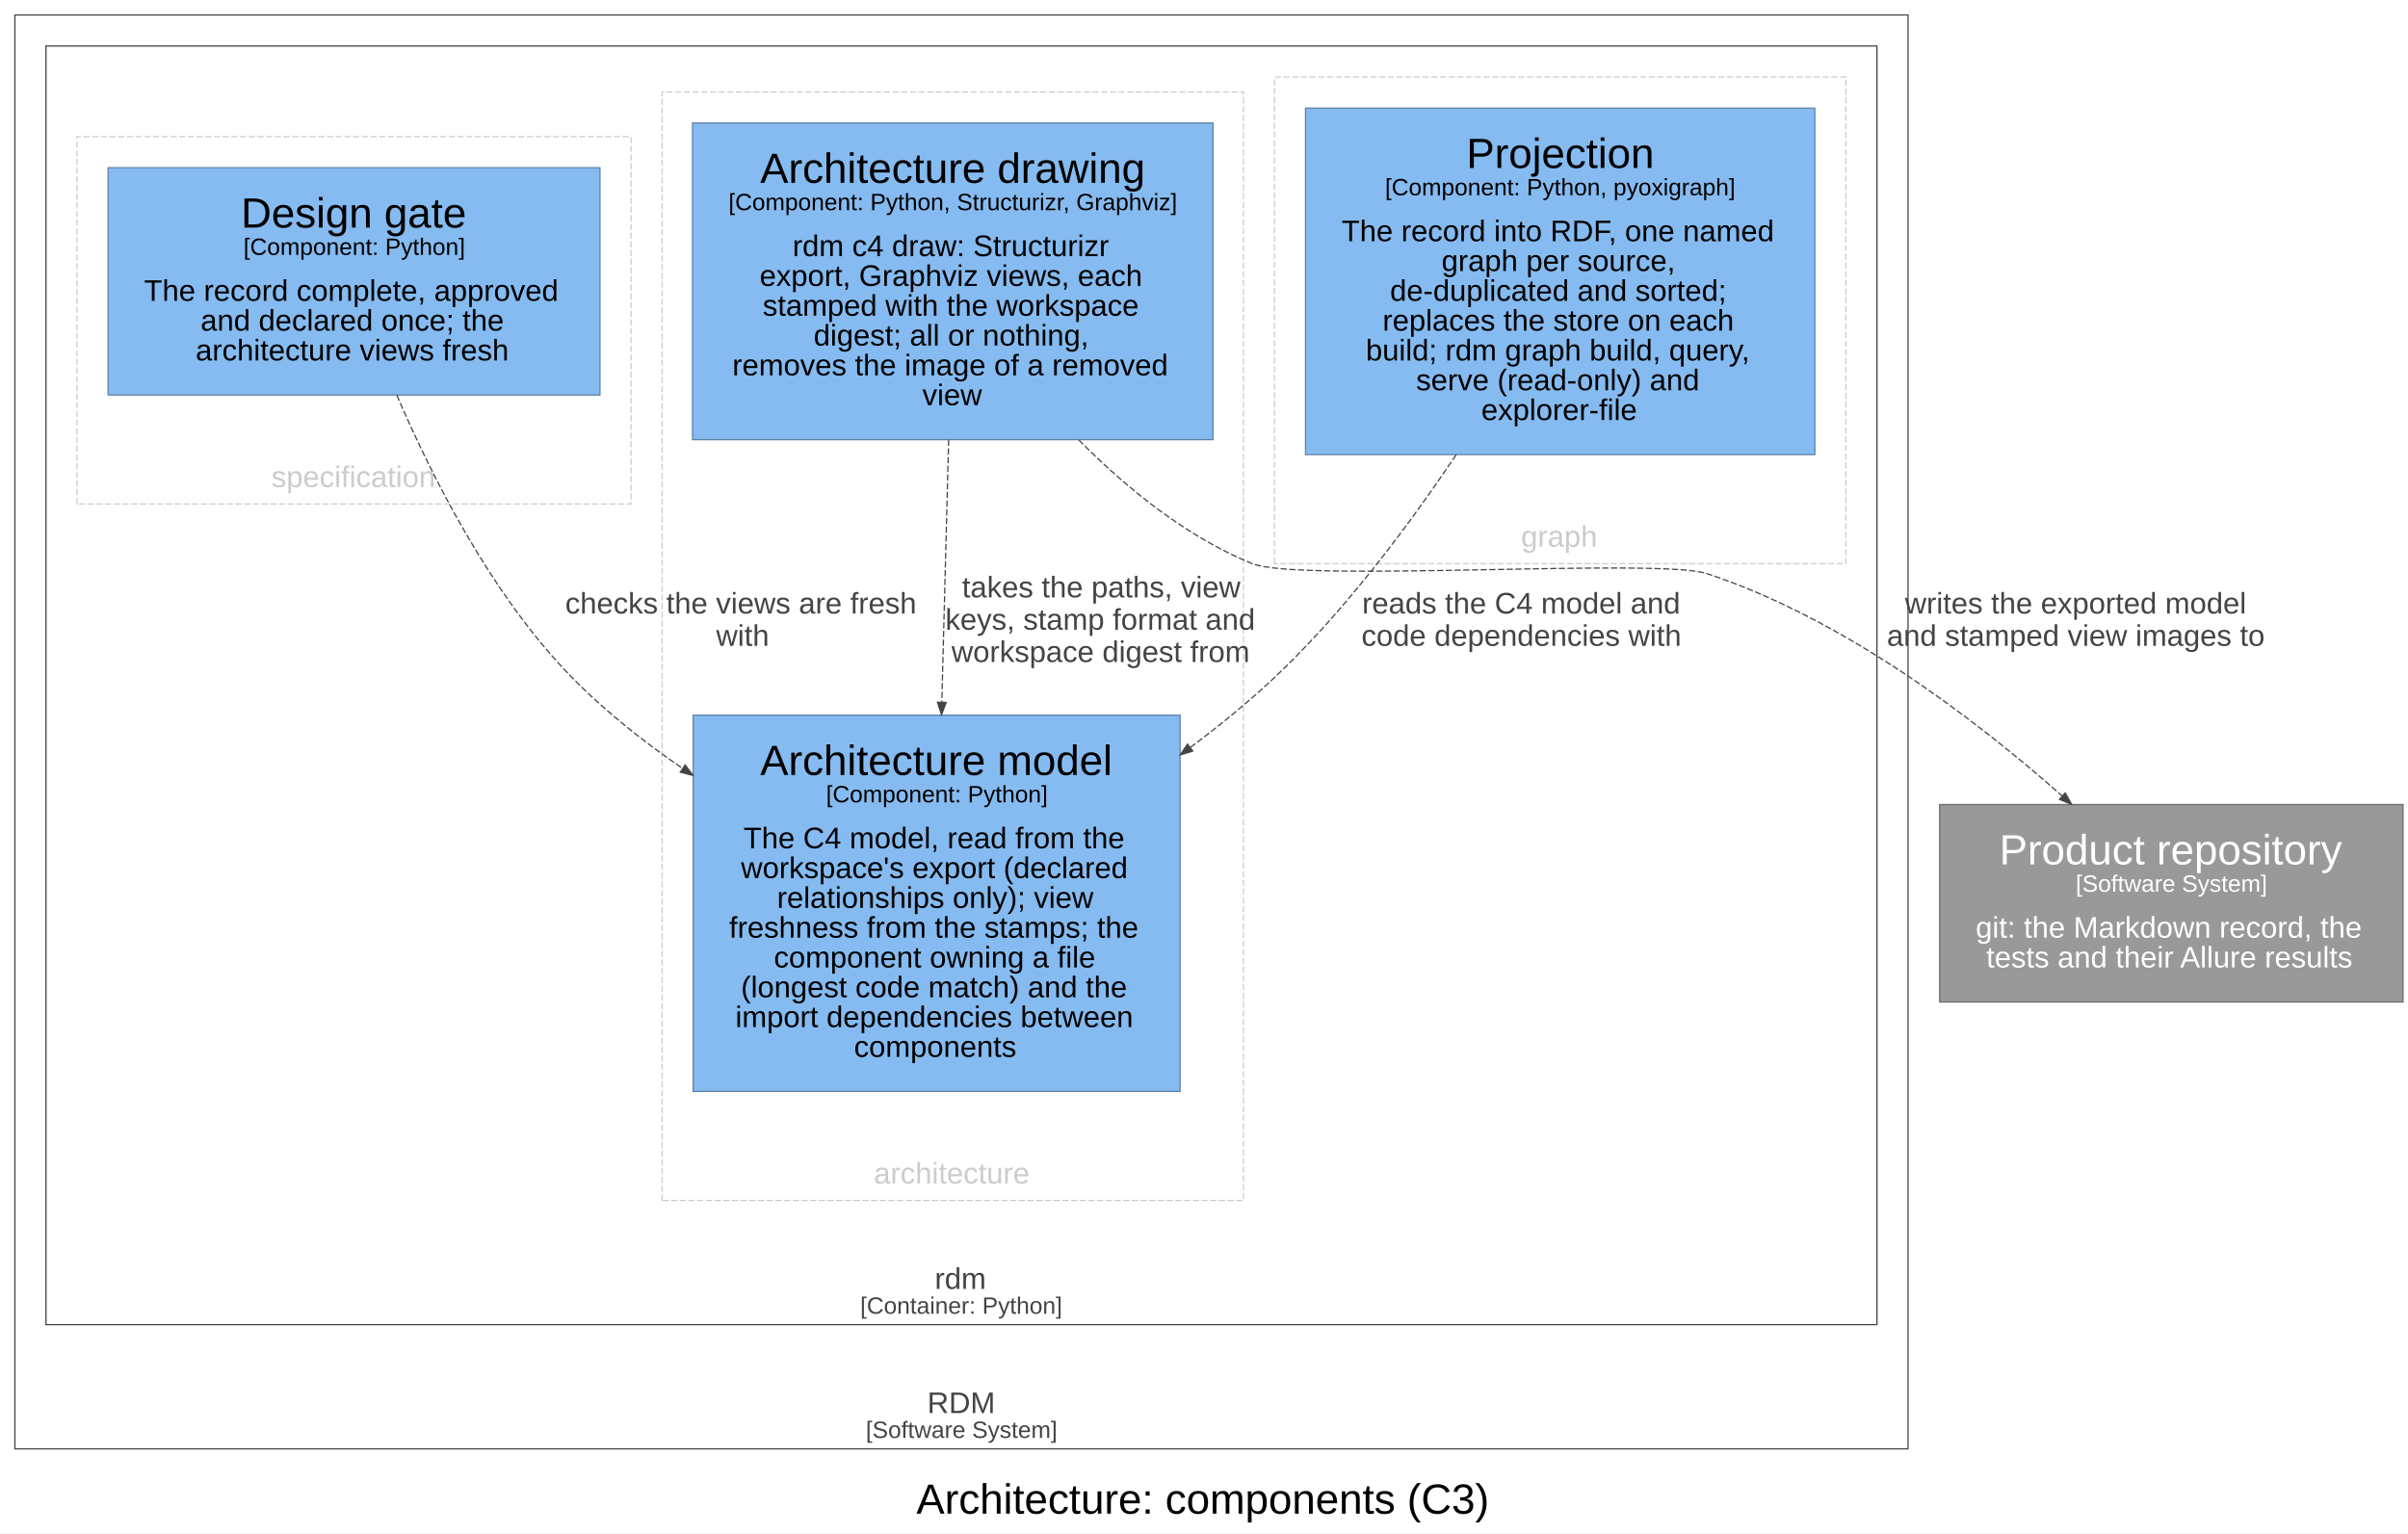
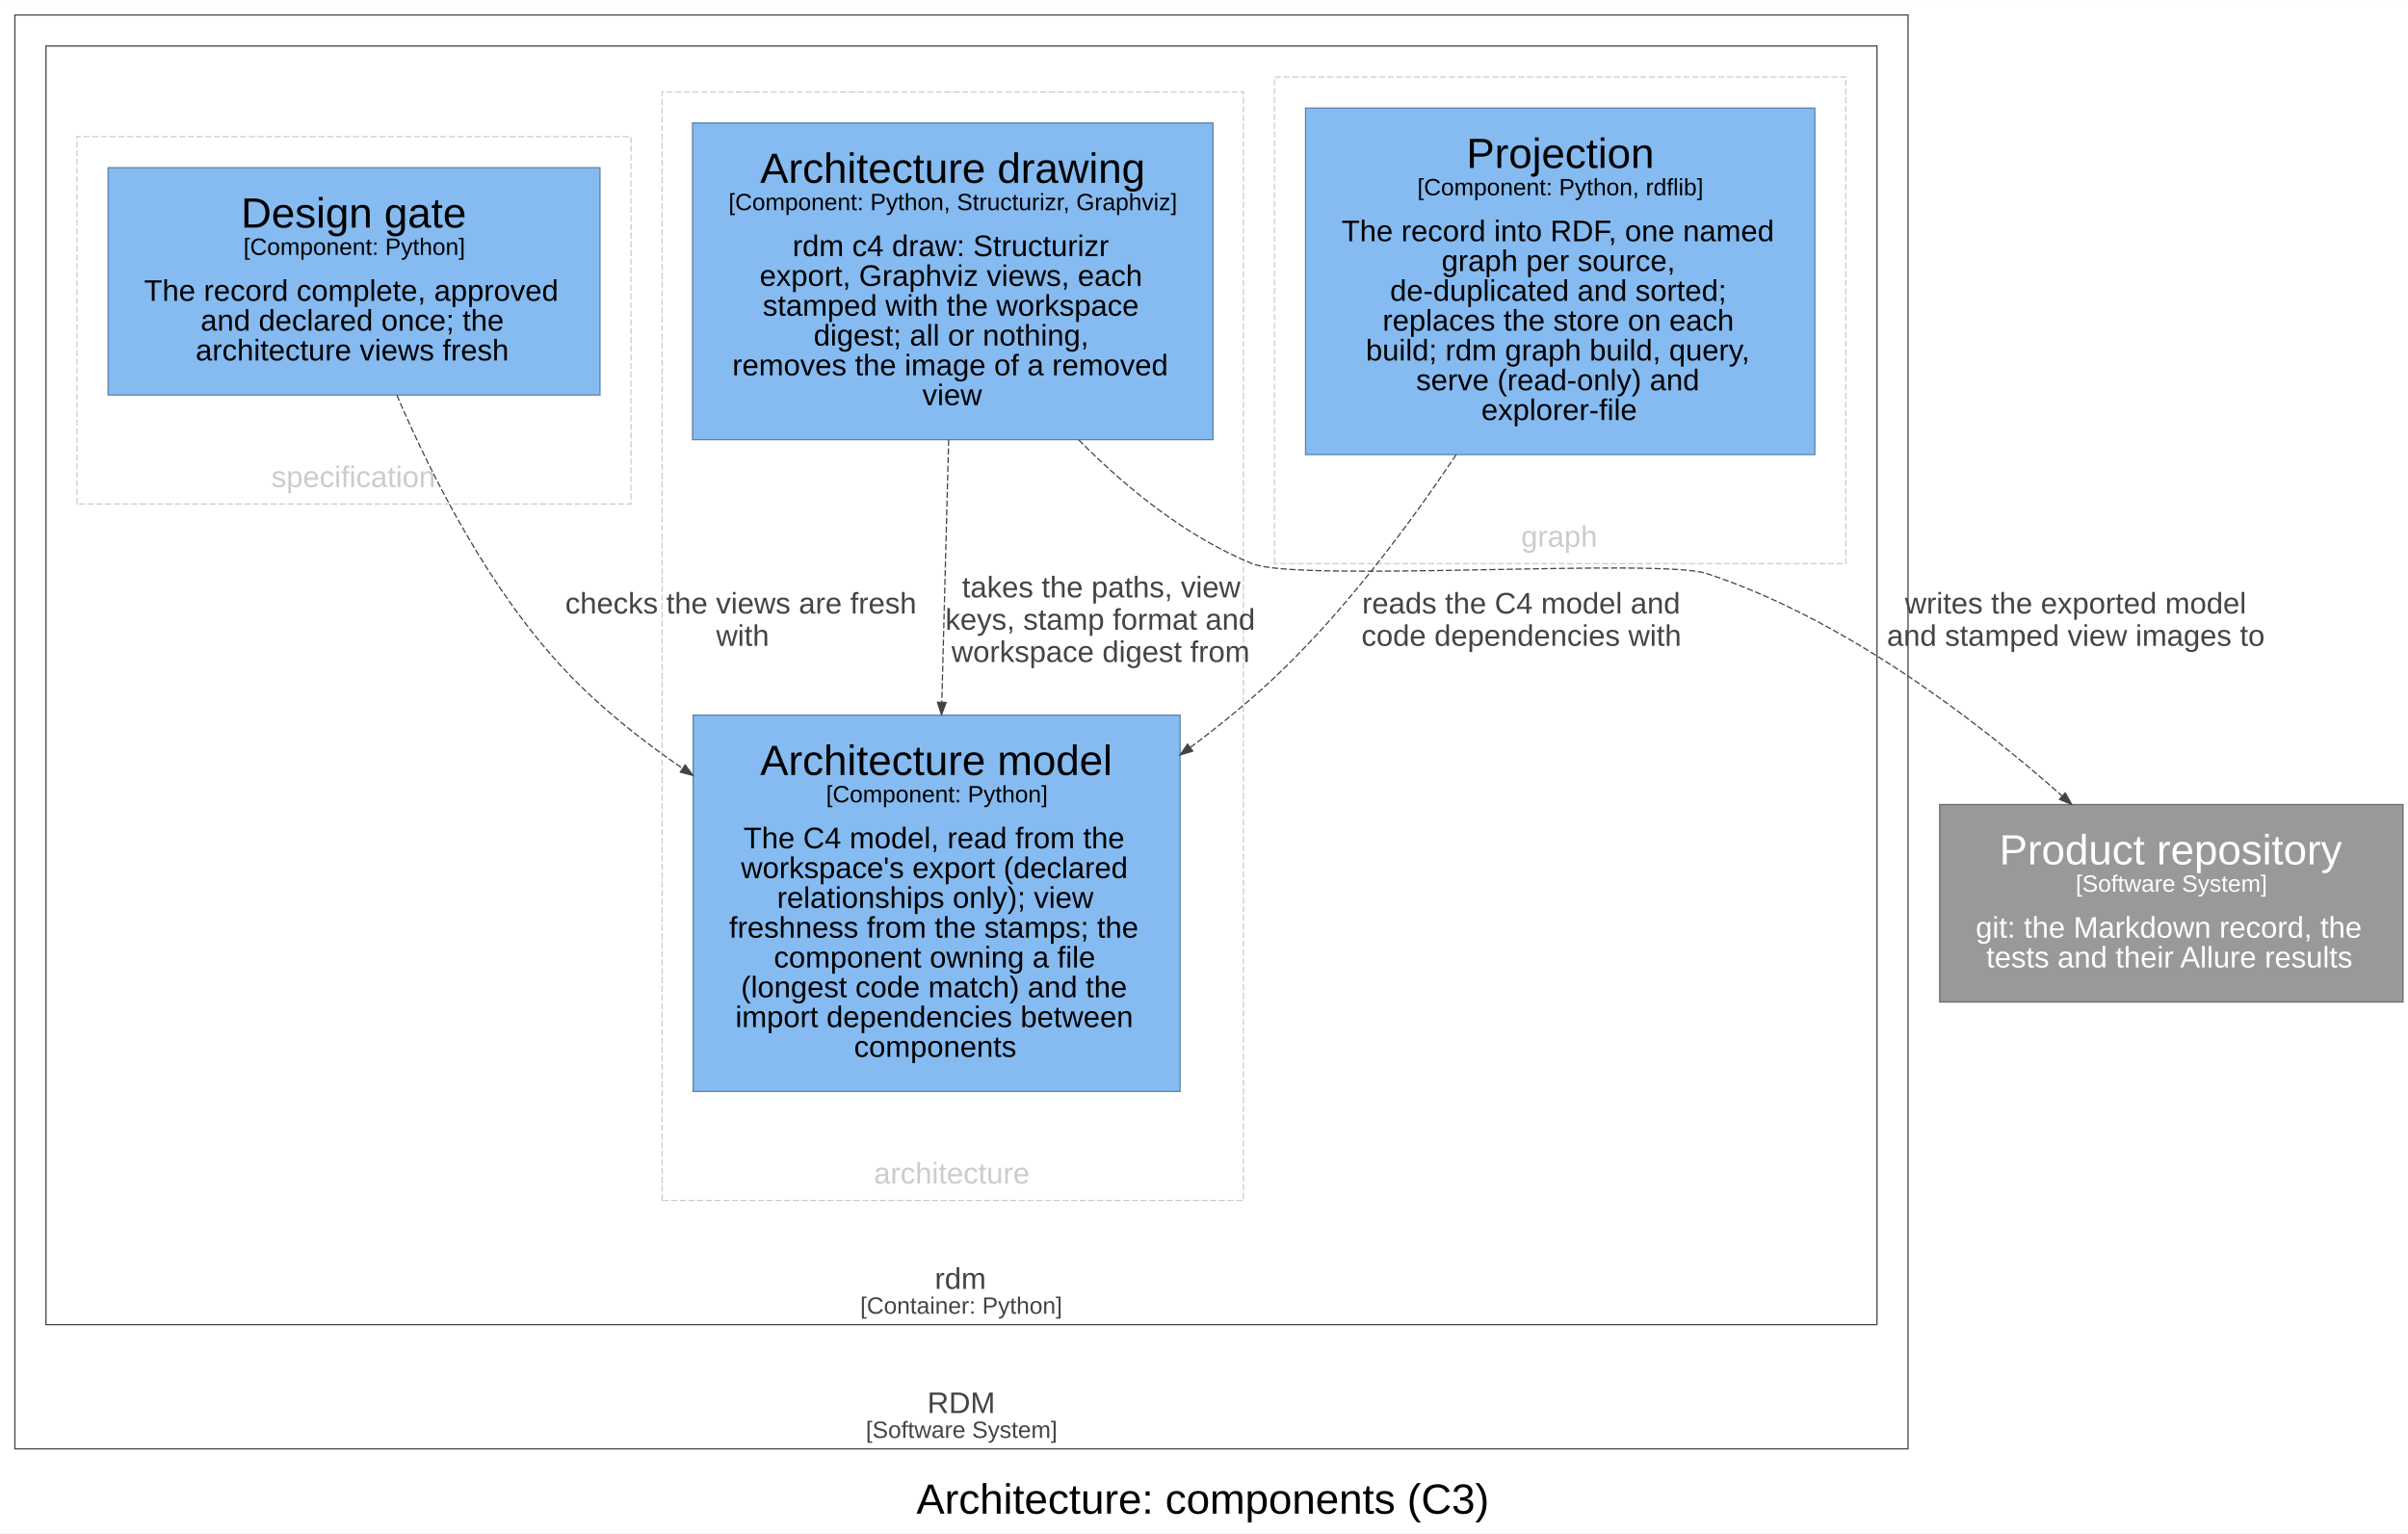
<svg xmlns="http://www.w3.org/2000/svg" width="1939pt" height="1235pt" viewBox="0.00 0.00 1938.50 1234.60">
  <g id="graph0" class="graph" transform="scale(1 1) rotate(0) translate(4 1230.6)">
    <polygon fill="white" stroke="transparent" points="-4,4 -4,-1230.6 1934.5,-1230.6 1934.5,4 -4,4" />
    <text text-anchor="start" x="733.75" y="-11.8" font-family="Arial" font-size="34.00">Architecture: components (C3)</text>
    <g id="clust1" class="cluster">
      <polygon fill="none" stroke="#444444" points="8,-64 8,-1218.6 1532,-1218.6 1532,-64 8,-64" />
      <text text-anchor="start" x="742.5" y="-92.8" font-family="Arial" font-size="24.00" fill="#444444">RDM</text>
      <text text-anchor="start" x="693" y="-72.8" font-family="Arial" font-size="19.00" fill="#444444">[Software System]</text>
    </g>
    <g id="clust2" class="cluster">
      <polygon fill="none" stroke="#444444" points="33,-164 33,-1193.6 1507,-1193.6 1507,-164 33,-164" />
      <text text-anchor="start" x="748.5" y="-192.8" font-family="Arial" font-size="24.00" fill="#444444">rdm</text>
      <text text-anchor="start" x="688.5" y="-172.8" font-family="Arial" font-size="19.00" fill="#444444">[Container: Python]</text>
    </g>
    <g id="clust3" class="cluster">
      <polygon fill="none" stroke="#cccccc" stroke-dasharray="5,2" points="529,-264 529,-1156.6 997,-1156.6 997,-264 529,-264" />
      <text text-anchor="start" x="699.5" y="-277.6" font-family="Arial" font-size="24.00" fill="#cccccc">architecture</text>
    </g>
    <g id="clust4" class="cluster">
      <polygon fill="none" stroke="#cccccc" stroke-dasharray="5,2" points="1022,-776.8 1022,-1168.6 1482,-1168.6 1482,-776.8 1022,-776.8" />
      <text text-anchor="start" x="1220.5" y="-790.4" font-family="Arial" font-size="24.00" fill="#cccccc">graph</text>
    </g>
    <g id="clust5" class="cluster">
      <polygon fill="none" stroke="#cccccc" stroke-dasharray="5,2" points="58,-824.8 58,-1120.6 504,-1120.6 504,-824.8 58,-824.8" />
      <text text-anchor="start" x="214.5" y="-838.4" font-family="Arial" font-size="24.00" fill="#cccccc">specification</text>
    </g>
-     <g id="59" class="node">
+     <g id="63" class="node">
      <polygon fill="#999999" stroke="#6b6b6b" points="1930.5,-582.8 1557.5,-582.8 1557.5,-423.8 1930.5,-423.8 1930.5,-582.8" />
      <text text-anchor="start" x="1605.5" y="-534.6" font-family="Arial" font-size="34.00" fill="#ffffff">Product repository</text>
      <text text-anchor="start" x="1667" y="-512.6" font-family="Arial" font-size="19.00" fill="#ffffff">[Software System]</text>
      <text text-anchor="start" x="1586.5" y="-475.6" font-family="Arial" font-size="24.00" fill="#ffffff">git: the Markdown record, the</text>
      <text text-anchor="start" x="1595" y="-451.6" font-family="Arial" font-size="24.00" fill="#ffffff">tests and their Allure results</text>
    </g>
    <g id="28" class="node">
      <polygon fill="#85bbf0" stroke="#5d82a8" points="946,-654.8 554,-654.8 554,-351.8 946,-351.8 946,-654.8" />
      <text text-anchor="start" x="608" y="-606.6" font-family="Arial" font-size="34.00" fill="#000000">Architecture model</text>
      <text text-anchor="start" x="661" y="-584.6" font-family="Arial" font-size="19.00" fill="#000000">[Component: Python]</text>
      <text text-anchor="start" x="594.5" y="-547.6" font-family="Arial" font-size="24.00" fill="#000000">The C4 model, read from the</text>
      <text text-anchor="start" x="592.5" y="-523.6" font-family="Arial" font-size="24.00" fill="#000000">workspace's export (declared</text>
      <text text-anchor="start" x="621.5" y="-499.6" font-family="Arial" font-size="24.00" fill="#000000">relationships only); view</text>
      <text text-anchor="start" x="583" y="-475.6" font-family="Arial" font-size="24.00" fill="#000000">freshness from the stamps; the</text>
      <text text-anchor="start" x="619" y="-451.6" font-family="Arial" font-size="24.00" fill="#000000">component owning a file</text>
      <text text-anchor="start" x="592.5" y="-427.6" font-family="Arial" font-size="24.00" fill="#000000">(longest code match) and the</text>
      <text text-anchor="start" x="588" y="-403.6" font-family="Arial" font-size="24.00" fill="#000000">import dependencies between</text>
      <text text-anchor="start" x="683.5" y="-379.6" font-family="Arial" font-size="24.00" fill="#000000">components</text>
    </g>
    <g id="29" class="node">
      <polygon fill="#85bbf0" stroke="#5d82a8" points="972.5,-1131.6 553.5,-1131.6 553.5,-876.6 972.5,-876.6 972.5,-1131.6" />
      <text text-anchor="start" x="608" y="-1083.4" font-family="Arial" font-size="34.00" fill="#000000">Architecture drawing</text>
      <text text-anchor="start" x="582.5" y="-1061.4" font-family="Arial" font-size="19.00" fill="#000000">[Component: Python, Structurizr, Graphviz]</text>
      <text text-anchor="start" x="634" y="-1024.4" font-family="Arial" font-size="24.00" fill="#000000">rdm c4 draw: Structurizr</text>
      <text text-anchor="start" x="607.5" y="-1000.4" font-family="Arial" font-size="24.00" fill="#000000">export, Graphviz views, each</text>
      <text text-anchor="start" x="610" y="-976.4" font-family="Arial" font-size="24.00" fill="#000000">stamped with the workspace</text>
      <text text-anchor="start" x="651" y="-952.4" font-family="Arial" font-size="24.00" fill="#000000">digest; all or nothing,</text>
      <text text-anchor="start" x="585.5" y="-928.4" font-family="Arial" font-size="24.00" fill="#000000">removes the image of a removed</text>
      <text text-anchor="start" x="738.5" y="-904.4" font-family="Arial" font-size="24.00" fill="#000000">view</text>
    </g>
-     <g id="137" class="edge">
+     <g id="153" class="edge">
      <path fill="none" stroke="#444444" stroke-dasharray="5,2" d="M864.4,-876.41C903.44,-837.01 951.4,-798.29 1004,-776.8 1041.65,-761.41 1331.37,-781.55 1370,-768.8 1479.67,-732.62 1585.25,-652.38 1656.1,-589.71" />
      <polygon fill="#444444" stroke="#444444" points="1658.57,-592.2 1663.71,-582.93 1653.92,-586.97 1658.57,-592.2" />
      <text text-anchor="start" x="1529.5" y="-736.6" font-family="Arial" font-size="24.00" fill="#444444">writes the exported model</text>
      <text text-anchor="start" x="1515" y="-710.6" font-family="Arial" font-size="24.00" fill="#444444">and stamped view images to</text>
    </g>
-     <g id="125" class="edge">
+     <g id="141" class="edge">
      <path fill="none" stroke="#444444" stroke-dasharray="5,2" d="M759.7,-876.59C758.03,-812.35 755.98,-733.62 754.19,-665.13" />
      <polygon fill="#444444" stroke="#444444" points="757.69,-665.01 753.93,-655.1 750.69,-665.19 757.69,-665.01" />
      <text text-anchor="start" x="770.5" y="-749.6" font-family="Arial" font-size="24.00" fill="#444444">takes the paths, view</text>
      <text text-anchor="start" x="757" y="-723.6" font-family="Arial" font-size="24.00" fill="#444444">keys, stamp format and</text>
      <text text-anchor="start" x="762" y="-697.6" font-family="Arial" font-size="24.00" fill="#444444">workspace digest from</text>
    </g>
    <g id="40" class="node">
      <polygon fill="#85bbf0" stroke="#5d82a8" points="1457,-1143.6 1047,-1143.6 1047,-864.6 1457,-864.6 1457,-1143.6" />
      <text text-anchor="start" x="1176.5" y="-1095.4" font-family="Arial" font-size="34.00" fill="#000000">Projection</text>
-       <text text-anchor="start" x="1111" y="-1073.4" font-family="Arial" font-size="19.00" fill="#000000">[Component: Python, pyoxigraph]</text>
+       <text text-anchor="start" x="1137" y="-1073.4" font-family="Arial" font-size="19.00" fill="#000000">[Component: Python, rdflib]</text>
      <text text-anchor="start" x="1076" y="-1036.4" font-family="Arial" font-size="24.00" fill="#000000">The record into RDF, one named</text>
      <text text-anchor="start" x="1156.5" y="-1012.4" font-family="Arial" font-size="24.00" fill="#000000">graph per source,</text>
      <text text-anchor="start" x="1115" y="-988.4" font-family="Arial" font-size="24.00" fill="#000000">de-duplicated and sorted;</text>
      <text text-anchor="start" x="1109" y="-964.4" font-family="Arial" font-size="24.00" fill="#000000">replaces the store on each</text>
      <text text-anchor="start" x="1095.5" y="-940.4" font-family="Arial" font-size="24.00" fill="#000000">build; rdm graph build, query,</text>
      <text text-anchor="start" x="1136" y="-916.4" font-family="Arial" font-size="24.00" fill="#000000">serve (read-only) and</text>
      <text text-anchor="start" x="1188.5" y="-892.4" font-family="Arial" font-size="24.00" fill="#000000">explorer-file</text>
    </g>
-     <g id="128" class="edge">
+     <g id="144" class="edge">
      <path fill="none" stroke="#444444" stroke-dasharray="5,2" d="M1168.22,-864.46C1129.7,-807.02 1080.82,-742 1028,-690.8 1005.5,-668.99 980.14,-648.09 954.13,-628.69" />
      <polygon fill="#444444" stroke="#444444" points="956.16,-625.84 946.04,-622.72 952,-631.48 956.16,-625.84" />
      <text text-anchor="start" x="1092.5" y="-736.6" font-family="Arial" font-size="24.00" fill="#444444">reads the C4 model and</text>
      <text text-anchor="start" x="1092" y="-710.6" font-family="Arial" font-size="24.00" fill="#444444">code dependencies with</text>
    </g>
    <g id="9" class="node">
      <polygon fill="#85bbf0" stroke="#5d82a8" points="479,-1095.6 83,-1095.6 83,-912.6 479,-912.6 479,-1095.6" />
      <text text-anchor="start" x="190" y="-1047.4" font-family="Arial" font-size="34.00" fill="#000000">Design gate</text>
      <text text-anchor="start" x="192" y="-1025.4" font-family="Arial" font-size="19.00" fill="#000000">[Component: Python]</text>
      <text text-anchor="start" x="112" y="-988.4" font-family="Arial" font-size="24.00" fill="#000000">The record complete, approved</text>
      <text text-anchor="start" x="157.5" y="-964.4" font-family="Arial" font-size="24.00" fill="#000000">and declared once; the</text>
      <text text-anchor="start" x="153.5" y="-940.4" font-family="Arial" font-size="24.00" fill="#000000">architecture views fresh</text>
    </g>
-     <g id="126" class="edge">
+     <g id="142" class="edge">
      <path fill="none" stroke="#444444" stroke-dasharray="5,2" d="M315.44,-912.52C344.18,-845.59 390.24,-755.27 451,-690.8 478.47,-661.66 511.43,-635.23 545.29,-612.03" />
      <polygon fill="#444444" stroke="#444444" points="547.59,-614.7 553.92,-606.2 543.67,-608.9 547.59,-614.7" />
      <text text-anchor="start" x="451" y="-736.6" font-family="Arial" font-size="24.00" fill="#444444">checks the views are fresh</text>
      <text text-anchor="start" x="572.5" y="-710.6" font-family="Arial" font-size="24.00" fill="#444444">with</text>
    </g>
  </g>
</svg>
